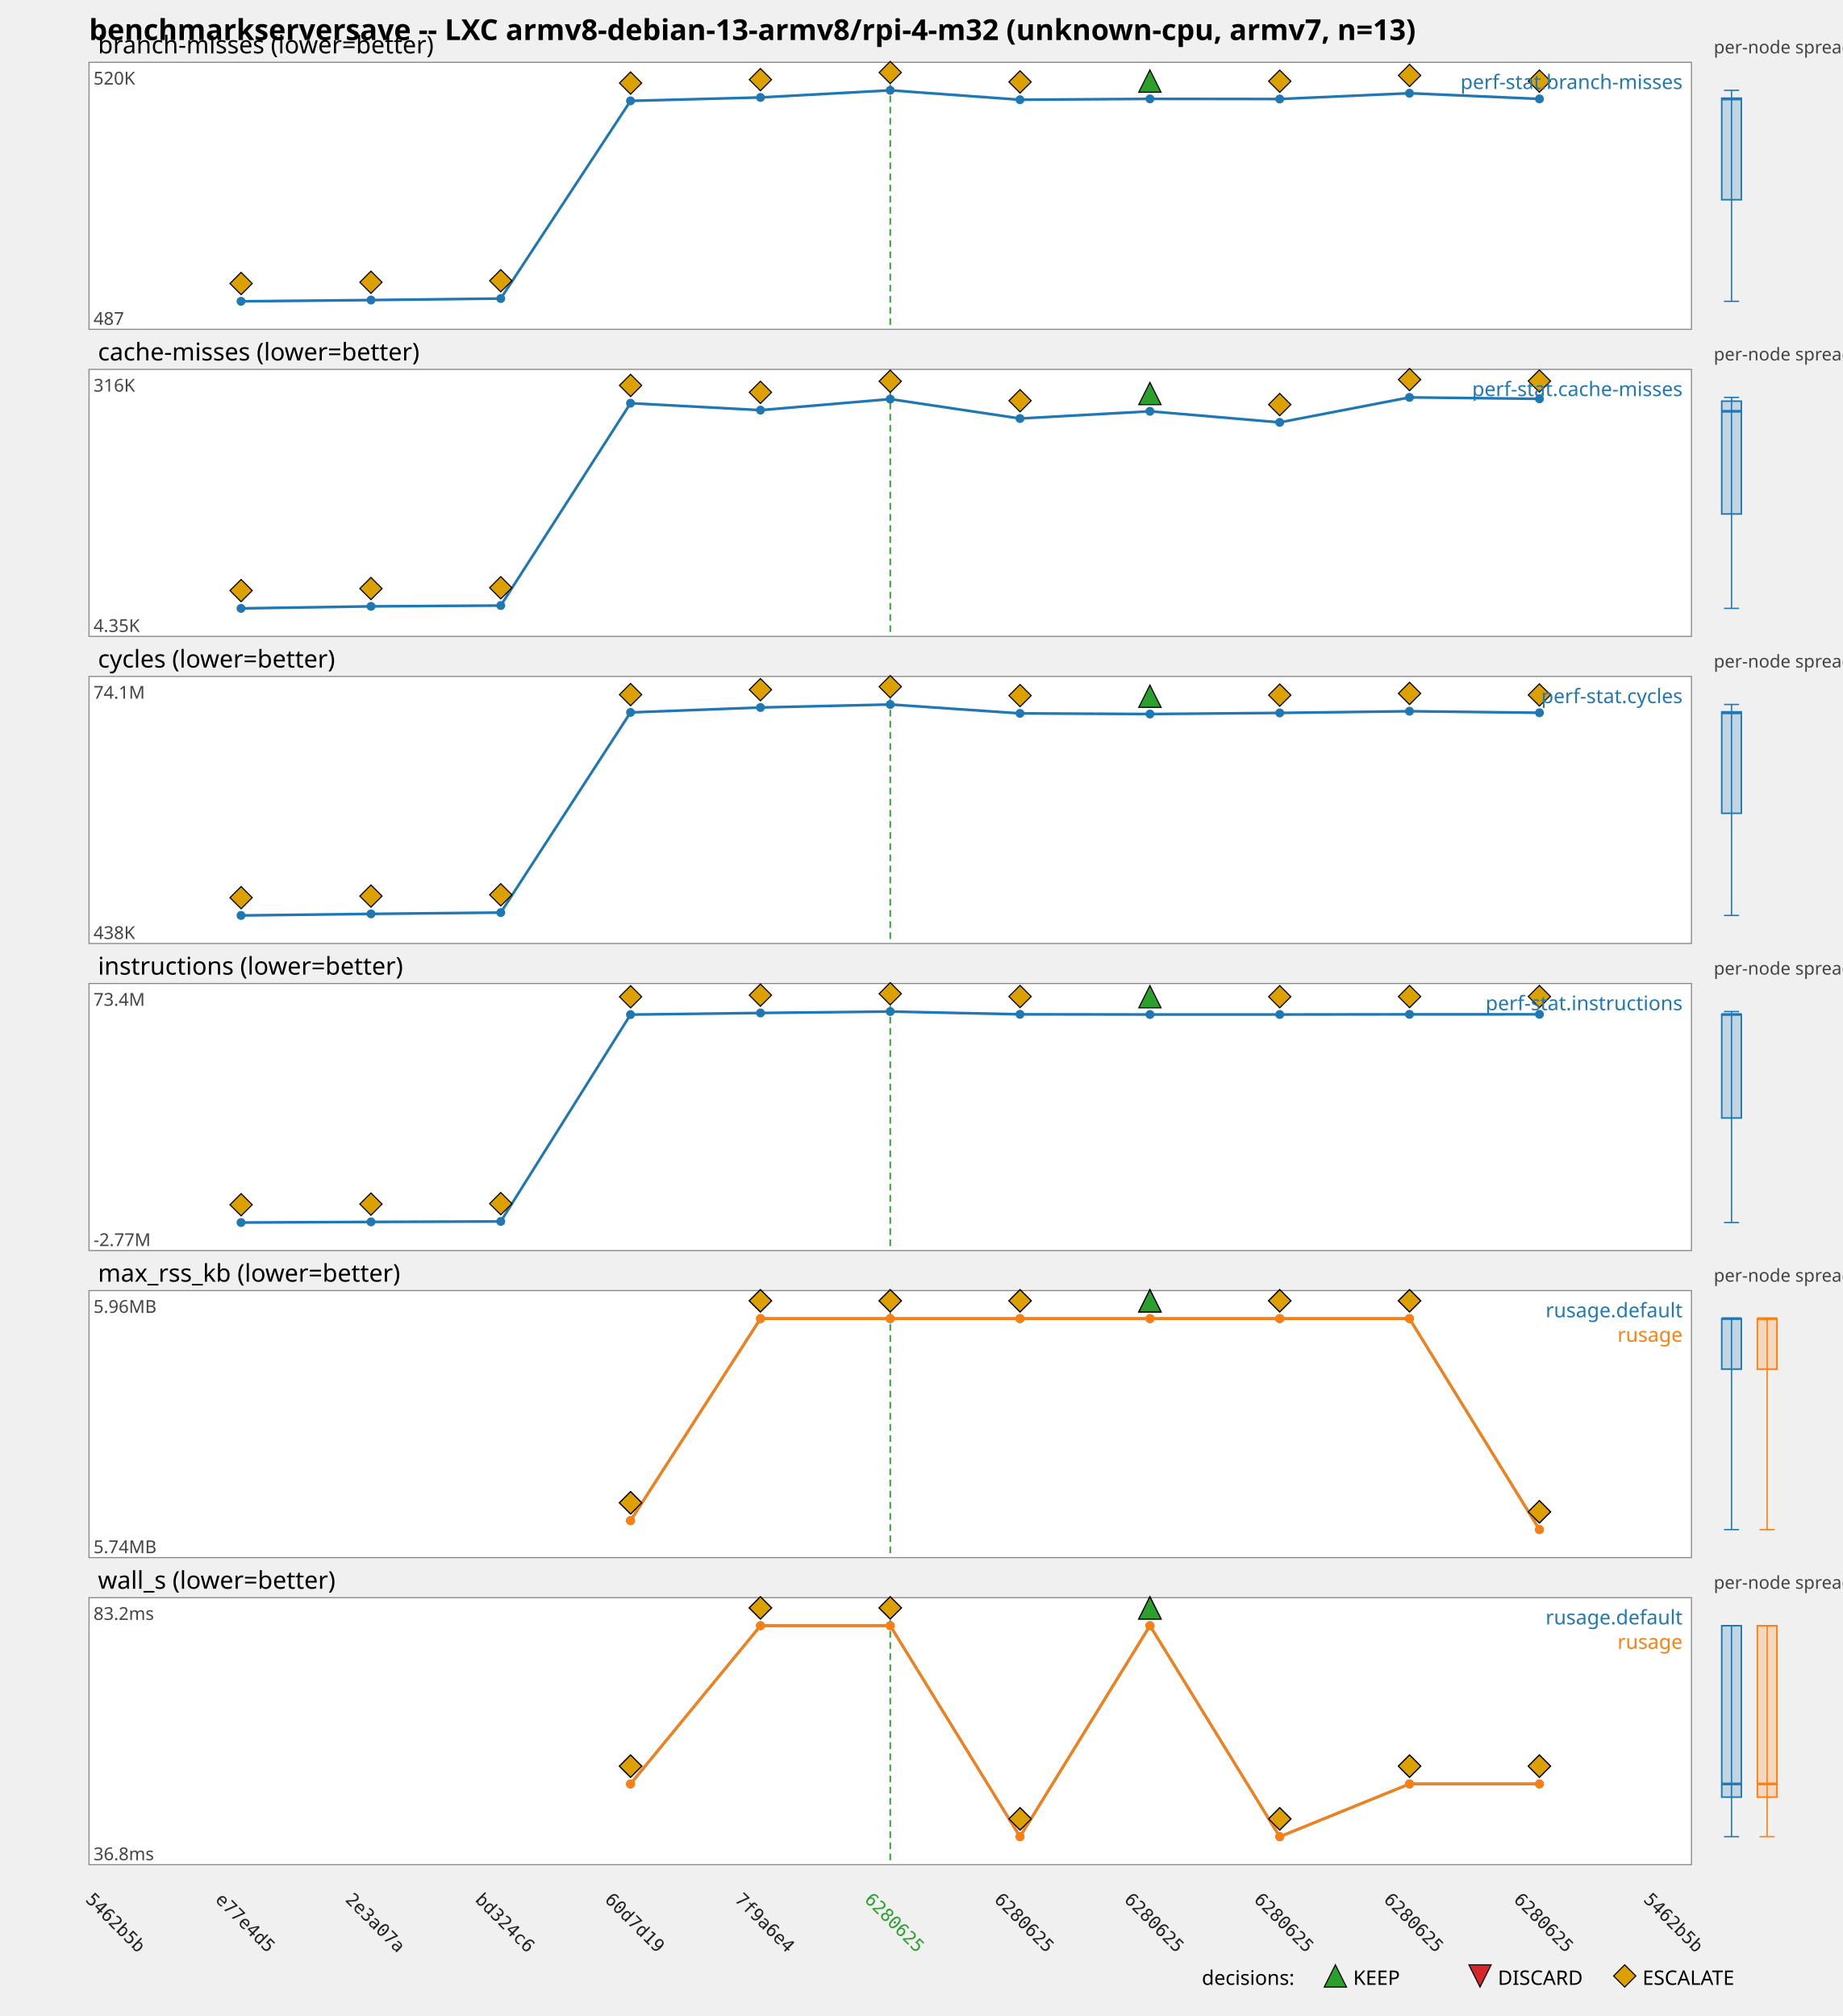
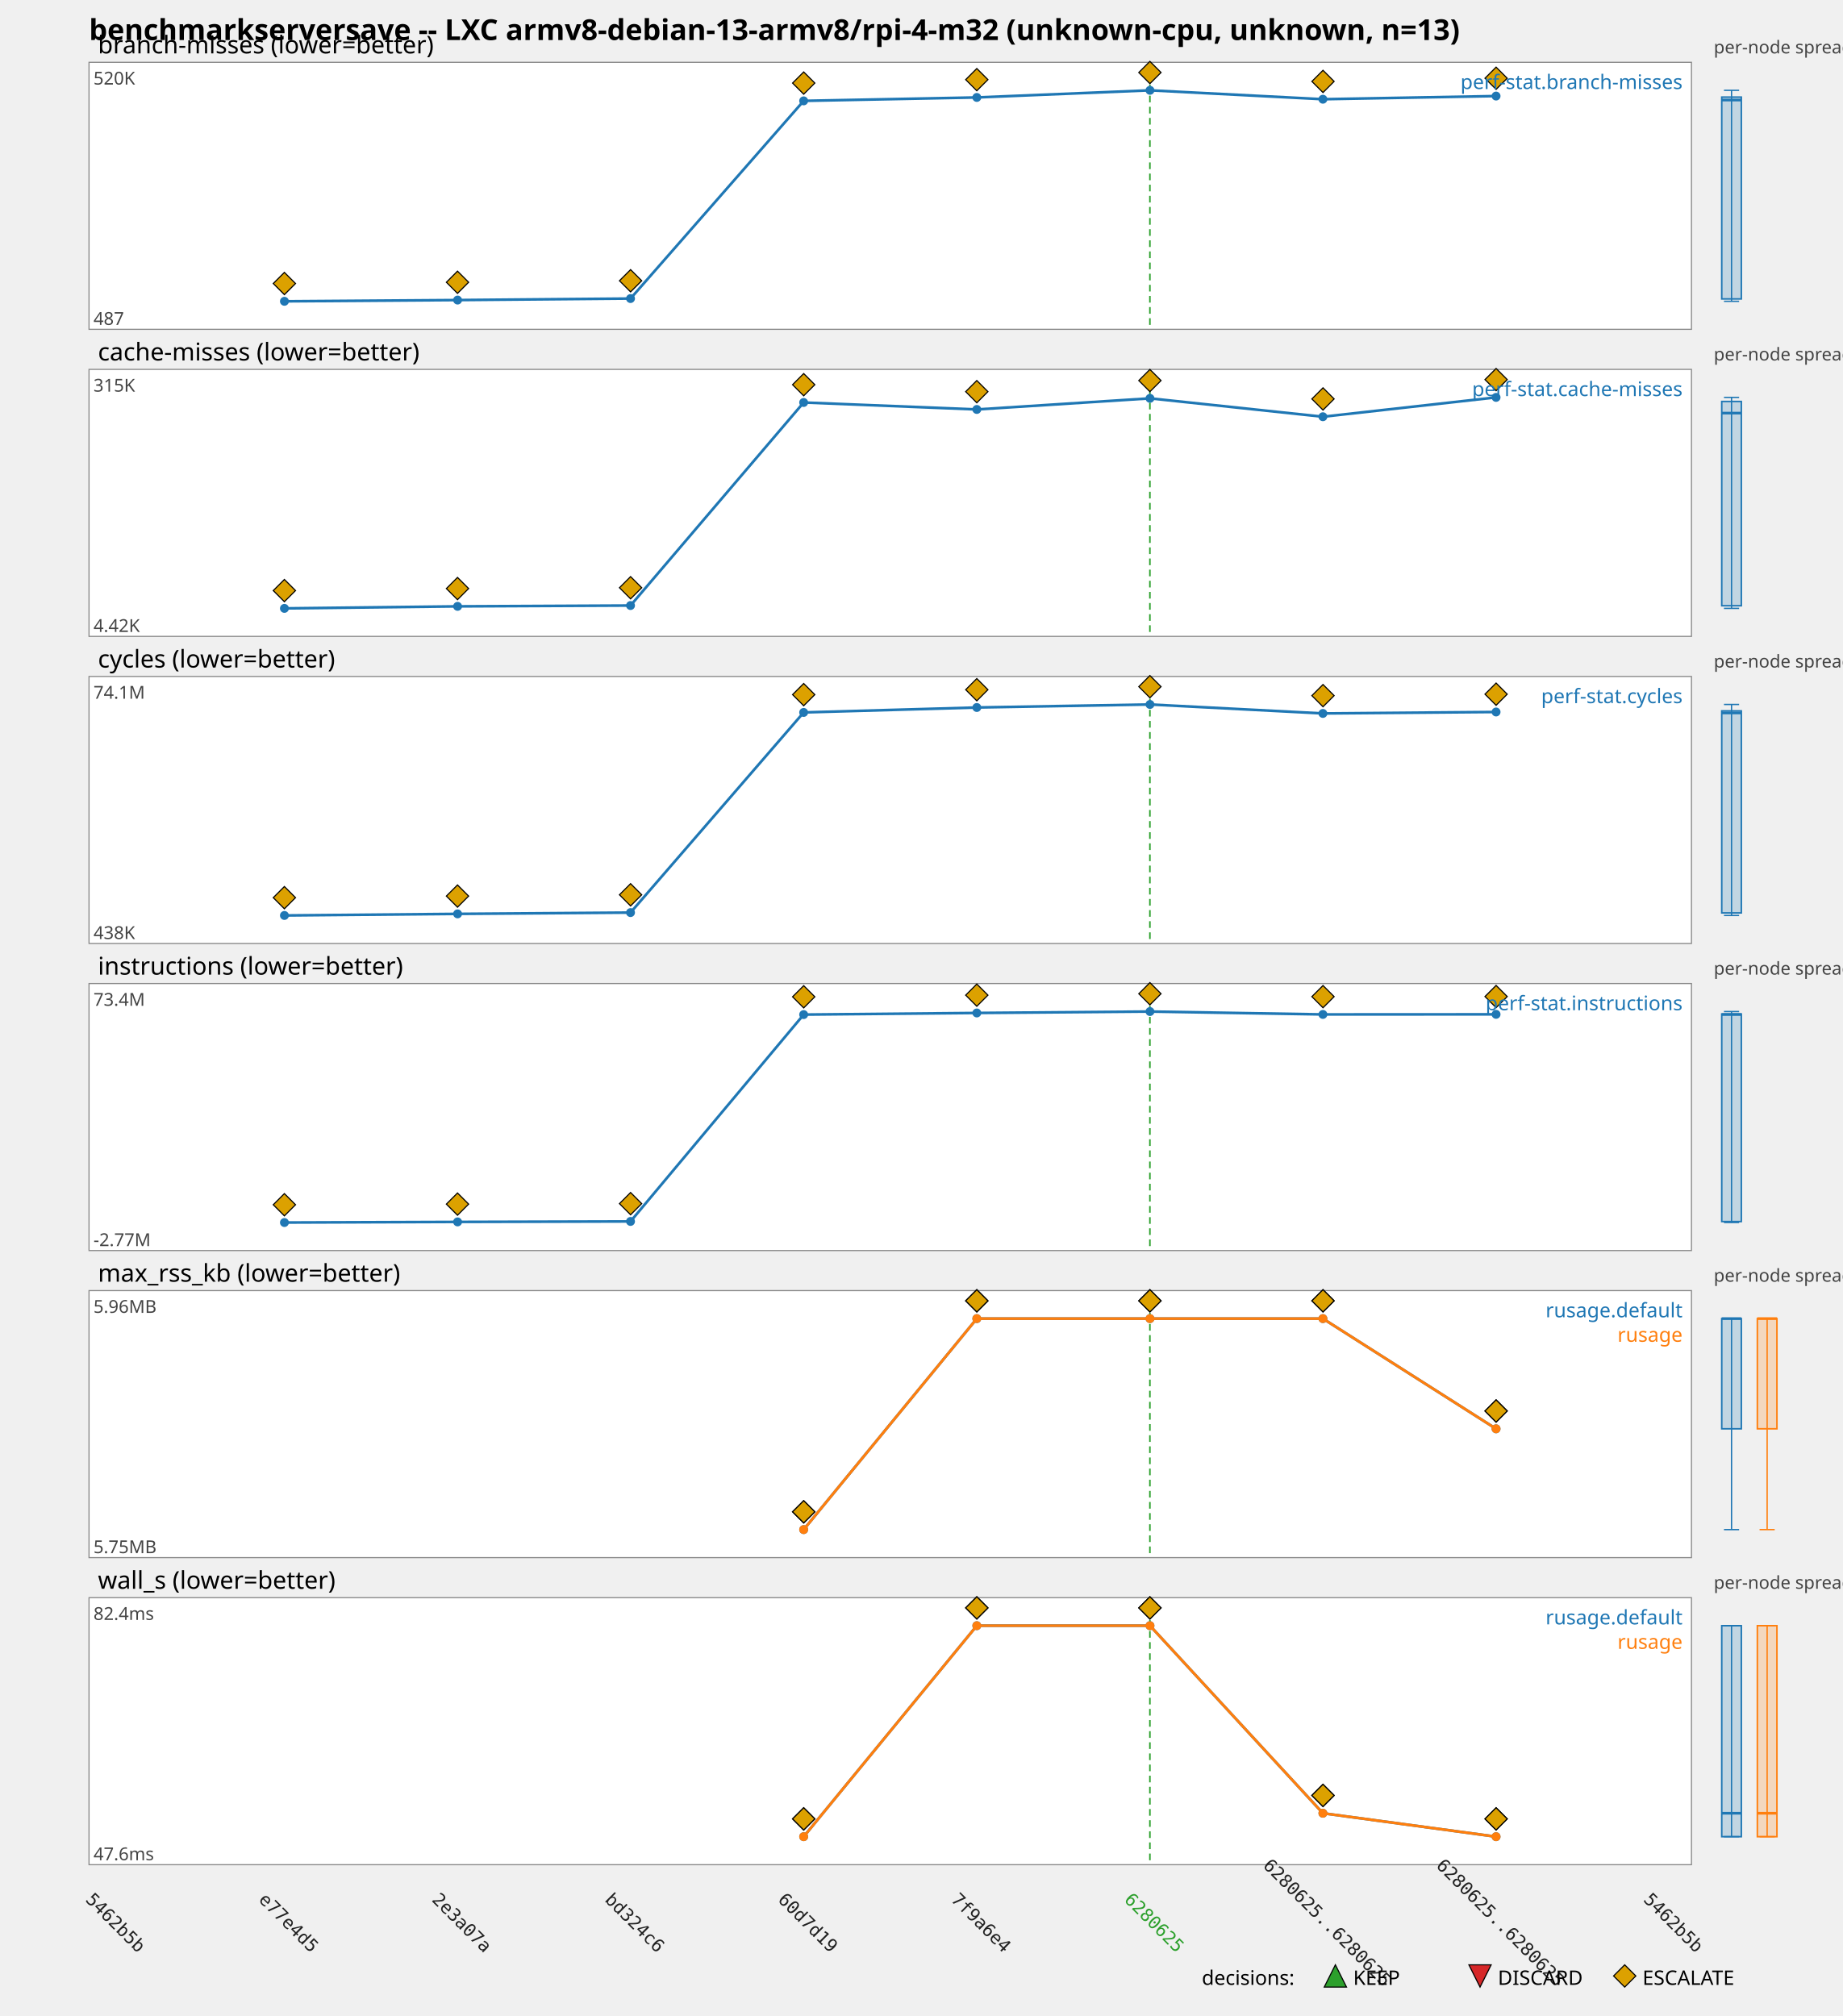
<svg xmlns="http://www.w3.org/2000/svg" version="1.1" width="828" height="906" viewBox="0 0 828 906">
-   <text x="40" y="18" font-size="13" font-family="sans-serif" font-weight="bold">benchmarkserversave -- LXC armv8-debian-13-armv8/rpi-4-m32 (unknown-cpu, armv7, n=13)</text>
+   <text x="40" y="18" font-size="13" font-family="sans-serif" font-weight="bold">benchmarkserversave -- LXC armv8-debian-13-armv8/rpi-4-m32 (unknown-cpu, unknown, n=13)</text>
  <g transform="translate(40,28)">
    <rect x="0" y="0" width="720" height="120" fill="white" stroke="#888" stroke-width="0.5" />
    <text x="4" y="-4" font-size="11" font-family="sans-serif">branch-misses (lower=better)</text>
    <text x="2" y="10" font-size="8" fill="#444" font-family="sans-serif">520K</text>
    <text x="2" y="118" font-size="8" fill="#444" font-family="sans-serif">487</text>
-     <line x1="360.0" y1="0" x2="360.0" y2="120" stroke="#2ca02c" stroke-width="0.7" stroke-dasharray="3,2" />
-     <polyline points="68.3,107.41 126.7,106.85 185.0,106.17 243.3,17.33 301.7,15.79 360.0,12.59 418.3,16.82 476.7,16.44 535.0,16.50 593.3,13.90 651.7,16.45" fill="none" stroke="#1f77b4" stroke-width="1.2" />
-     <circle cx="68.3" cy="107.41" r="2" fill="#1f77b4" />
-     <polygon points="68.33,94.41 73.33,99.41 68.33,104.41 63.33,99.41" fill="#dca100" stroke="black" stroke-width="0.5" />
-     <circle cx="126.7" cy="106.85" r="2" fill="#1f77b4" />
-     <polygon points="126.67,93.85 131.67,98.85 126.67,103.85 121.67,98.85" fill="#dca100" stroke="black" stroke-width="0.5" />
-     <circle cx="185.0" cy="106.17" r="2" fill="#1f77b4" />
-     <polygon points="185,93.17 190,98.17 185,103.17 180,98.17" fill="#dca100" stroke="black" stroke-width="0.5" />
-     <circle cx="243.3" cy="17.33" r="2" fill="#1f77b4" />
-     <polygon points="243.33,4.33 248.33,9.33 243.33,14.33 238.33,9.33" fill="#dca100" stroke="black" stroke-width="0.5" />
-     <circle cx="301.7" cy="15.79" r="2" fill="#1f77b4" />
-     <polygon points="301.67,2.79 306.67,7.79 301.67,12.79 296.67,7.79" fill="#dca100" stroke="black" stroke-width="0.5" />
-     <circle cx="360.0" cy="12.59" r="2" fill="#1f77b4" />
-     <polygon points="360,-0.41 365,4.59 360,9.59 355,4.59" fill="#dca100" stroke="black" stroke-width="0.5" />
-     <circle cx="418.3" cy="16.82" r="2" fill="#1f77b4" />
-     <polygon points="418.33,3.82 423.33,8.82 418.33,13.82 413.33,8.82" fill="#dca100" stroke="black" stroke-width="0.5" />
-     <circle cx="476.7" cy="16.44" r="2" fill="#1f77b4" />
-     <polygon points="476.67,3.44 471.67,13.44 481.67,13.44" fill="#2ca02c" stroke="black" stroke-width="0.5" />
-     <circle cx="535.0" cy="16.50" r="2" fill="#1f77b4" />
-     <polygon points="535,3.5 540,8.5 535,13.5 530,8.5" fill="#dca100" stroke="black" stroke-width="0.5" />
-     <circle cx="593.3" cy="13.90" r="2" fill="#1f77b4" />
-     <polygon points="593.33,0.9 598.33,5.9 593.33,10.9 588.33,5.9" fill="#dca100" stroke="black" stroke-width="0.5" />
-     <circle cx="651.7" cy="16.45" r="2" fill="#1f77b4" />
-     <polygon points="651.67,3.45 656.67,8.45 651.67,13.45 646.67,8.45" fill="#dca100" stroke="black" stroke-width="0.5" />
+     <line x1="476.667" y1="0" x2="476.667" y2="120" stroke="#2ca02c" stroke-width="0.7" stroke-dasharray="3,2" />
+     <polyline points="87.8,107.41 165.6,106.85 243.3,106.17 321.1,17.33 398.9,15.79 476.7,12.59 554.4,16.59 632.2,15.17" fill="none" stroke="#1f77b4" stroke-width="1.2" />
+     <circle cx="87.8" cy="107.41" r="2" fill="#1f77b4" />
+     <polygon points="87.78,94.41 92.78,99.41 87.78,104.41 82.78,99.41" fill="#dca100" stroke="black" stroke-width="0.5" />
+     <circle cx="165.6" cy="106.85" r="2" fill="#1f77b4" />
+     <polygon points="165.56,93.85 170.56,98.85 165.56,103.85 160.56,98.85" fill="#dca100" stroke="black" stroke-width="0.5" />
+     <circle cx="243.3" cy="106.17" r="2" fill="#1f77b4" />
+     <polygon points="243.33,93.17 248.33,98.17 243.33,103.17 238.33,98.17" fill="#dca100" stroke="black" stroke-width="0.5" />
+     <circle cx="321.1" cy="17.33" r="2" fill="#1f77b4" />
+     <polygon points="321.11,4.33 326.11,9.33 321.11,14.33 316.11,9.33" fill="#dca100" stroke="black" stroke-width="0.5" />
+     <circle cx="398.9" cy="15.79" r="2" fill="#1f77b4" />
+     <polygon points="398.89,2.79 403.89,7.79 398.89,12.79 393.89,7.79" fill="#dca100" stroke="black" stroke-width="0.5" />
+     <circle cx="476.7" cy="12.59" r="2" fill="#1f77b4" />
+     <polygon points="476.67,-0.41 481.67,4.59 476.67,9.59 471.67,4.59" fill="#dca100" stroke="black" stroke-width="0.5" />
+     <circle cx="554.4" cy="16.59" r="2" fill="#1f77b4" />
+     <polygon points="554.44,3.59 559.44,8.59 554.44,13.59 549.44,8.59" fill="#dca100" stroke="black" stroke-width="0.5" />
+     <circle cx="632.2" cy="15.17" r="2" fill="#1f77b4" />
+     <polygon points="632.22,2.17 637.22,7.17 632.22,12.17 627.22,7.17" fill="#dca100" stroke="black" stroke-width="0.5" />
    <text x="716" y="12" font-size="9" text-anchor="end" fill="#1f77b4" font-family="sans-serif">perf-stat.branch-misses</text>
    <text x="730" y="-4" font-size="8" fill="#444" font-family="sans-serif">per-node spread</text>
    <line x1="738.0" y1="12.59" x2="738.0" y2="107.41" stroke="#1f77b4" stroke-width="0.6" />
    <line x1="734.6" y1="107.41" x2="741.4" y2="107.41" stroke="#1f77b4" stroke-width="0.6" />
    <line x1="734.6" y1="12.59" x2="741.4" y2="12.59" stroke="#1f77b4" stroke-width="0.6" />
-     <rect x="733.6" y="16.11" width="8.8" height="45.64" fill="#1f77b4" fill-opacity="0.22" stroke="#1f77b4" stroke-width="0.7" />
-     <line x1="733.6" y1="16.50" x2="742.4" y2="16.50" stroke="#1f77b4" stroke-width="1.2" />
+     <rect x="733.6" y="15.63" width="8.8" height="90.71" fill="#1f77b4" fill-opacity="0.22" stroke="#1f77b4" stroke-width="0.7" />
+     <line x1="733.6" y1="16.96" x2="742.4" y2="16.96" stroke="#1f77b4" stroke-width="1.2" />
  </g>
  <g transform="translate(40,166)">
    <rect x="0" y="0" width="720" height="120" fill="white" stroke="#888" stroke-width="0.5" />
    <text x="4" y="-4" font-size="11" font-family="sans-serif">cache-misses (lower=better)</text>
-     <text x="2" y="10" font-size="8" fill="#444" font-family="sans-serif">316K</text>
-     <text x="2" y="118" font-size="8" fill="#444" font-family="sans-serif">4.35K</text>
-     <line x1="360.0" y1="0" x2="360.0" y2="120" stroke="#2ca02c" stroke-width="0.7" stroke-dasharray="3,2" />
-     <polyline points="68.3,107.41 126.7,106.50 185.0,106.13 243.3,15.21 301.7,18.32 360.0,13.35 418.3,22.08 476.7,18.84 535.0,23.82 593.3,12.59 651.7,13.24" fill="none" stroke="#1f77b4" stroke-width="1.2" />
-     <circle cx="68.3" cy="107.41" r="2" fill="#1f77b4" />
-     <polygon points="68.33,94.41 73.33,99.41 68.33,104.41 63.33,99.41" fill="#dca100" stroke="black" stroke-width="0.5" />
-     <circle cx="126.7" cy="106.50" r="2" fill="#1f77b4" />
-     <polygon points="126.67,93.5 131.67,98.5 126.67,103.5 121.67,98.5" fill="#dca100" stroke="black" stroke-width="0.5" />
-     <circle cx="185.0" cy="106.13" r="2" fill="#1f77b4" />
-     <polygon points="185,93.13 190,98.13 185,103.13 180,98.13" fill="#dca100" stroke="black" stroke-width="0.5" />
-     <circle cx="243.3" cy="15.21" r="2" fill="#1f77b4" />
-     <polygon points="243.33,2.21 248.33,7.21 243.33,12.21 238.33,7.21" fill="#dca100" stroke="black" stroke-width="0.5" />
-     <circle cx="301.7" cy="18.32" r="2" fill="#1f77b4" />
-     <polygon points="301.67,5.32 306.67,10.32 301.67,15.32 296.67,10.32" fill="#dca100" stroke="black" stroke-width="0.5" />
-     <circle cx="360.0" cy="13.35" r="2" fill="#1f77b4" />
-     <polygon points="360,0.35 365,5.35 360,10.35 355,5.35" fill="#dca100" stroke="black" stroke-width="0.5" />
-     <circle cx="418.3" cy="22.08" r="2" fill="#1f77b4" />
-     <polygon points="418.33,9.08 423.33,14.08 418.33,19.08 413.33,14.08" fill="#dca100" stroke="black" stroke-width="0.5" />
-     <circle cx="476.7" cy="18.84" r="2" fill="#1f77b4" />
-     <polygon points="476.67,5.84 471.67,15.84 481.67,15.84" fill="#2ca02c" stroke="black" stroke-width="0.5" />
-     <circle cx="535.0" cy="23.82" r="2" fill="#1f77b4" />
-     <polygon points="535,10.82 540,15.82 535,20.82 530,15.82" fill="#dca100" stroke="black" stroke-width="0.5" />
-     <circle cx="593.3" cy="12.59" r="2" fill="#1f77b4" />
-     <polygon points="593.33,-0.41 598.33,4.59 593.33,9.59 588.33,4.59" fill="#dca100" stroke="black" stroke-width="0.5" />
-     <circle cx="651.7" cy="13.24" r="2" fill="#1f77b4" />
-     <polygon points="651.67,0.24 656.67,5.24 651.67,10.24 646.67,5.24" fill="#dca100" stroke="black" stroke-width="0.5" />
+     <text x="2" y="10" font-size="8" fill="#444" font-family="sans-serif">315K</text>
+     <text x="2" y="118" font-size="8" fill="#444" font-family="sans-serif">4.42K</text>
+     <line x1="476.667" y1="0" x2="476.667" y2="120" stroke="#2ca02c" stroke-width="0.7" stroke-dasharray="3,2" />
+     <polyline points="87.8,107.41 165.6,106.50 243.3,106.13 321.1,14.88 398.9,18.01 476.7,13.02 554.4,21.28 632.2,12.59" fill="none" stroke="#1f77b4" stroke-width="1.2" />
+     <circle cx="87.8" cy="107.41" r="2" fill="#1f77b4" />
+     <polygon points="87.78,94.41 92.78,99.41 87.78,104.41 82.78,99.41" fill="#dca100" stroke="black" stroke-width="0.5" />
+     <circle cx="165.6" cy="106.50" r="2" fill="#1f77b4" />
+     <polygon points="165.56,93.5 170.56,98.5 165.56,103.5 160.56,98.5" fill="#dca100" stroke="black" stroke-width="0.5" />
+     <circle cx="243.3" cy="106.13" r="2" fill="#1f77b4" />
+     <polygon points="243.33,93.13 248.33,98.13 243.33,103.13 238.33,98.13" fill="#dca100" stroke="black" stroke-width="0.5" />
+     <circle cx="321.1" cy="14.88" r="2" fill="#1f77b4" />
+     <polygon points="321.11,1.88 326.11,6.88 321.11,11.88 316.11,6.88" fill="#dca100" stroke="black" stroke-width="0.5" />
+     <circle cx="398.9" cy="18.01" r="2" fill="#1f77b4" />
+     <polygon points="398.89,5.01 403.89,10.01 398.89,15.01 393.89,10.01" fill="#dca100" stroke="black" stroke-width="0.5" />
+     <circle cx="476.7" cy="13.02" r="2" fill="#1f77b4" />
+     <polygon points="476.67,0.02 481.67,5.02 476.67,10.02 471.67,5.02" fill="#dca100" stroke="black" stroke-width="0.5" />
+     <circle cx="554.4" cy="21.28" r="2" fill="#1f77b4" />
+     <polygon points="554.44,8.28 559.44,13.28 554.44,18.28 549.44,13.28" fill="#dca100" stroke="black" stroke-width="0.5" />
+     <circle cx="632.2" cy="12.59" r="2" fill="#1f77b4" />
+     <polygon points="632.22,-0.41 637.22,4.59 632.22,9.59 627.22,4.59" fill="#dca100" stroke="black" stroke-width="0.5" />
    <text x="716" y="12" font-size="9" text-anchor="end" fill="#1f77b4" font-family="sans-serif">perf-stat.cache-misses</text>
    <text x="730" y="-4" font-size="8" fill="#444" font-family="sans-serif">per-node spread</text>
    <line x1="738.0" y1="12.59" x2="738.0" y2="107.41" stroke="#1f77b4" stroke-width="0.6" />
    <line x1="734.6" y1="107.41" x2="741.4" y2="107.41" stroke="#1f77b4" stroke-width="0.6" />
    <line x1="734.6" y1="12.59" x2="741.4" y2="12.59" stroke="#1f77b4" stroke-width="0.6" />
-     <rect x="733.6" y="14.28" width="8.8" height="50.70" fill="#1f77b4" fill-opacity="0.22" stroke="#1f77b4" stroke-width="0.7" />
-     <line x1="733.6" y1="18.84" x2="742.4" y2="18.84" stroke="#1f77b4" stroke-width="1.2" />
+     <rect x="733.6" y="14.42" width="8.8" height="91.80" fill="#1f77b4" fill-opacity="0.22" stroke="#1f77b4" stroke-width="0.7" />
+     <line x1="733.6" y1="19.65" x2="742.4" y2="19.65" stroke="#1f77b4" stroke-width="1.2" />
  </g>
  <g transform="translate(40,304)">
    <rect x="0" y="0" width="720" height="120" fill="white" stroke="#888" stroke-width="0.5" />
    <text x="4" y="-4" font-size="11" font-family="sans-serif">cycles (lower=better)</text>
    <text x="2" y="10" font-size="8" fill="#444" font-family="sans-serif">74.1M</text>
    <text x="2" y="118" font-size="8" fill="#444" font-family="sans-serif">438K</text>
-     <line x1="360.0" y1="0" x2="360.0" y2="120" stroke="#2ca02c" stroke-width="0.7" stroke-dasharray="3,2" />
-     <polyline points="68.3,107.41 126.7,106.70 185.0,106.12 243.3,16.17 301.7,13.95 360.0,12.59 418.3,16.60 476.7,16.88 535.0,16.39 593.3,15.63 651.7,16.32" fill="none" stroke="#1f77b4" stroke-width="1.2" />
-     <circle cx="68.3" cy="107.41" r="2" fill="#1f77b4" />
-     <polygon points="68.33,94.41 73.33,99.41 68.33,104.41 63.33,99.41" fill="#dca100" stroke="black" stroke-width="0.5" />
-     <circle cx="126.7" cy="106.70" r="2" fill="#1f77b4" />
-     <polygon points="126.67,93.7 131.67,98.7 126.67,103.7 121.67,98.7" fill="#dca100" stroke="black" stroke-width="0.5" />
-     <circle cx="185.0" cy="106.12" r="2" fill="#1f77b4" />
-     <polygon points="185,93.12 190,98.12 185,103.12 180,98.12" fill="#dca100" stroke="black" stroke-width="0.5" />
-     <circle cx="243.3" cy="16.17" r="2" fill="#1f77b4" />
-     <polygon points="243.33,3.17 248.33,8.17 243.33,13.17 238.33,8.17" fill="#dca100" stroke="black" stroke-width="0.5" />
-     <circle cx="301.7" cy="13.95" r="2" fill="#1f77b4" />
-     <polygon points="301.67,0.95 306.67,5.95 301.67,10.95 296.67,5.95" fill="#dca100" stroke="black" stroke-width="0.5" />
-     <circle cx="360.0" cy="12.59" r="2" fill="#1f77b4" />
-     <polygon points="360,-0.41 365,4.59 360,9.59 355,4.59" fill="#dca100" stroke="black" stroke-width="0.5" />
-     <circle cx="418.3" cy="16.60" r="2" fill="#1f77b4" />
-     <polygon points="418.33,3.6 423.33,8.6 418.33,13.6 413.33,8.6" fill="#dca100" stroke="black" stroke-width="0.5" />
-     <circle cx="476.7" cy="16.88" r="2" fill="#1f77b4" />
-     <polygon points="476.67,3.88 471.67,13.88 481.67,13.88" fill="#2ca02c" stroke="black" stroke-width="0.5" />
-     <circle cx="535.0" cy="16.39" r="2" fill="#1f77b4" />
-     <polygon points="535,3.39 540,8.39 535,13.39 530,8.39" fill="#dca100" stroke="black" stroke-width="0.5" />
-     <circle cx="593.3" cy="15.63" r="2" fill="#1f77b4" />
-     <polygon points="593.33,2.63 598.33,7.63 593.33,12.63 588.33,7.63" fill="#dca100" stroke="black" stroke-width="0.5" />
-     <circle cx="651.7" cy="16.32" r="2" fill="#1f77b4" />
-     <polygon points="651.67,3.32 656.67,8.32 651.67,13.32 646.67,8.32" fill="#dca100" stroke="black" stroke-width="0.5" />
+     <line x1="476.667" y1="0" x2="476.667" y2="120" stroke="#2ca02c" stroke-width="0.7" stroke-dasharray="3,2" />
+     <polyline points="87.8,107.41 165.6,106.70 243.3,106.12 321.1,16.17 398.9,13.95 476.7,12.59 554.4,16.62 632.2,15.97" fill="none" stroke="#1f77b4" stroke-width="1.2" />
+     <circle cx="87.8" cy="107.41" r="2" fill="#1f77b4" />
+     <polygon points="87.78,94.41 92.78,99.41 87.78,104.41 82.78,99.41" fill="#dca100" stroke="black" stroke-width="0.5" />
+     <circle cx="165.6" cy="106.70" r="2" fill="#1f77b4" />
+     <polygon points="165.56,93.7 170.56,98.7 165.56,103.7 160.56,98.7" fill="#dca100" stroke="black" stroke-width="0.5" />
+     <circle cx="243.3" cy="106.12" r="2" fill="#1f77b4" />
+     <polygon points="243.33,93.12 248.33,98.12 243.33,103.12 238.33,98.12" fill="#dca100" stroke="black" stroke-width="0.5" />
+     <circle cx="321.1" cy="16.17" r="2" fill="#1f77b4" />
+     <polygon points="321.11,3.17 326.11,8.17 321.11,13.17 316.11,8.17" fill="#dca100" stroke="black" stroke-width="0.5" />
+     <circle cx="398.9" cy="13.95" r="2" fill="#1f77b4" />
+     <polygon points="398.89,0.95 403.89,5.95 398.89,10.95 393.89,5.95" fill="#dca100" stroke="black" stroke-width="0.5" />
+     <circle cx="476.7" cy="12.59" r="2" fill="#1f77b4" />
+     <polygon points="476.67,-0.41 481.67,4.59 476.67,9.59 471.67,4.59" fill="#dca100" stroke="black" stroke-width="0.5" />
+     <circle cx="554.4" cy="16.62" r="2" fill="#1f77b4" />
+     <polygon points="554.44,3.62 559.44,8.62 554.44,13.62 549.44,8.62" fill="#dca100" stroke="black" stroke-width="0.5" />
+     <circle cx="632.2" cy="15.97" r="2" fill="#1f77b4" />
+     <polygon points="632.22,2.97 637.22,7.97 632.22,12.97 627.22,7.97" fill="#dca100" stroke="black" stroke-width="0.5" />
    <text x="716" y="12" font-size="9" text-anchor="end" fill="#1f77b4" font-family="sans-serif">perf-stat.cycles</text>
    <text x="730" y="-4" font-size="8" fill="#444" font-family="sans-serif">per-node spread</text>
    <line x1="738.0" y1="12.59" x2="738.0" y2="107.41" stroke="#1f77b4" stroke-width="0.6" />
    <line x1="734.6" y1="107.41" x2="741.4" y2="107.41" stroke="#1f77b4" stroke-width="0.6" />
    <line x1="734.6" y1="12.59" x2="741.4" y2="12.59" stroke="#1f77b4" stroke-width="0.6" />
-     <rect x="733.6" y="15.90" width="8.8" height="45.60" fill="#1f77b4" fill-opacity="0.22" stroke="#1f77b4" stroke-width="0.7" />
-     <line x1="733.6" y1="16.39" x2="742.4" y2="16.39" stroke="#1f77b4" stroke-width="1.2" />
+     <rect x="733.6" y="15.47" width="8.8" height="90.80" fill="#1f77b4" fill-opacity="0.22" stroke="#1f77b4" stroke-width="0.7" />
+     <line x1="733.6" y1="16.40" x2="742.4" y2="16.40" stroke="#1f77b4" stroke-width="1.2" />
  </g>
  <g transform="translate(40,442)">
    <rect x="0" y="0" width="720" height="120" fill="white" stroke="#888" stroke-width="0.5" />
    <text x="4" y="-4" font-size="11" font-family="sans-serif">instructions (lower=better)</text>
    <text x="2" y="10" font-size="8" fill="#444" font-family="sans-serif">73.4M</text>
    <text x="2" y="118" font-size="8" fill="#444" font-family="sans-serif">-2.77M</text>
-     <line x1="360.0" y1="0" x2="360.0" y2="120" stroke="#2ca02c" stroke-width="0.7" stroke-dasharray="3,2" />
-     <polyline points="68.3,107.41 126.7,107.13 185.0,106.92 243.3,13.96 301.7,13.23 360.0,12.59 418.3,13.84 476.7,13.92 535.0,13.92 593.3,13.85 651.7,13.84" fill="none" stroke="#1f77b4" stroke-width="1.2" />
-     <circle cx="68.3" cy="107.41" r="2" fill="#1f77b4" />
-     <polygon points="68.33,94.41 73.33,99.41 68.33,104.41 63.33,99.41" fill="#dca100" stroke="black" stroke-width="0.5" />
-     <circle cx="126.7" cy="107.13" r="2" fill="#1f77b4" />
-     <polygon points="126.67,94.13 131.67,99.13 126.67,104.13 121.67,99.13" fill="#dca100" stroke="black" stroke-width="0.5" />
-     <circle cx="185.0" cy="106.92" r="2" fill="#1f77b4" />
-     <polygon points="185,93.92 190,98.92 185,103.92 180,98.92" fill="#dca100" stroke="black" stroke-width="0.5" />
-     <circle cx="243.3" cy="13.96" r="2" fill="#1f77b4" />
-     <polygon points="243.33,0.96 248.33,5.96 243.33,10.96 238.33,5.96" fill="#dca100" stroke="black" stroke-width="0.5" />
-     <circle cx="301.7" cy="13.23" r="2" fill="#1f77b4" />
-     <polygon points="301.67,0.23 306.67,5.23 301.67,10.23 296.67,5.23" fill="#dca100" stroke="black" stroke-width="0.5" />
-     <circle cx="360.0" cy="12.59" r="2" fill="#1f77b4" />
-     <polygon points="360,-0.41 365,4.59 360,9.59 355,4.59" fill="#dca100" stroke="black" stroke-width="0.5" />
-     <circle cx="418.3" cy="13.84" r="2" fill="#1f77b4" />
-     <polygon points="418.33,0.84 423.33,5.84 418.33,10.84 413.33,5.84" fill="#dca100" stroke="black" stroke-width="0.5" />
-     <circle cx="476.7" cy="13.92" r="2" fill="#1f77b4" />
-     <polygon points="476.67,0.92 471.67,10.92 481.67,10.92" fill="#2ca02c" stroke="black" stroke-width="0.5" />
-     <circle cx="535.0" cy="13.92" r="2" fill="#1f77b4" />
-     <polygon points="535,0.92 540,5.92 535,10.92 530,5.92" fill="#dca100" stroke="black" stroke-width="0.5" />
-     <circle cx="593.3" cy="13.85" r="2" fill="#1f77b4" />
-     <polygon points="593.33,0.85 598.33,5.85 593.33,10.85 588.33,5.85" fill="#dca100" stroke="black" stroke-width="0.5" />
-     <circle cx="651.7" cy="13.84" r="2" fill="#1f77b4" />
-     <polygon points="651.67,0.84 656.67,5.84 651.67,10.84 646.67,5.84" fill="#dca100" stroke="black" stroke-width="0.5" />
+     <line x1="476.667" y1="0" x2="476.667" y2="120" stroke="#2ca02c" stroke-width="0.7" stroke-dasharray="3,2" />
+     <polyline points="87.8,107.41 165.6,107.13 243.3,106.92 321.1,13.96 398.9,13.23 476.7,12.59 554.4,13.89 632.2,13.85" fill="none" stroke="#1f77b4" stroke-width="1.2" />
+     <circle cx="87.8" cy="107.41" r="2" fill="#1f77b4" />
+     <polygon points="87.78,94.41 92.78,99.41 87.78,104.41 82.78,99.41" fill="#dca100" stroke="black" stroke-width="0.5" />
+     <circle cx="165.6" cy="107.13" r="2" fill="#1f77b4" />
+     <polygon points="165.56,94.13 170.56,99.13 165.56,104.13 160.56,99.13" fill="#dca100" stroke="black" stroke-width="0.5" />
+     <circle cx="243.3" cy="106.92" r="2" fill="#1f77b4" />
+     <polygon points="243.33,93.92 248.33,98.92 243.33,103.92 238.33,98.92" fill="#dca100" stroke="black" stroke-width="0.5" />
+     <circle cx="321.1" cy="13.96" r="2" fill="#1f77b4" />
+     <polygon points="321.11,0.96 326.11,5.96 321.11,10.96 316.11,5.96" fill="#dca100" stroke="black" stroke-width="0.5" />
+     <circle cx="398.9" cy="13.23" r="2" fill="#1f77b4" />
+     <polygon points="398.89,0.23 403.89,5.23 398.89,10.23 393.89,5.23" fill="#dca100" stroke="black" stroke-width="0.5" />
+     <circle cx="476.7" cy="12.59" r="2" fill="#1f77b4" />
+     <polygon points="476.67,-0.41 481.67,4.59 476.67,9.59 471.67,4.59" fill="#dca100" stroke="black" stroke-width="0.5" />
+     <circle cx="554.4" cy="13.89" r="2" fill="#1f77b4" />
+     <polygon points="554.44,0.89 559.44,5.89 554.44,10.89 549.44,5.89" fill="#dca100" stroke="black" stroke-width="0.5" />
+     <circle cx="632.2" cy="13.85" r="2" fill="#1f77b4" />
+     <polygon points="632.22,0.85 637.22,5.85 632.22,10.85 627.22,5.85" fill="#dca100" stroke="black" stroke-width="0.5" />
    <text x="716" y="12" font-size="9" text-anchor="end" fill="#1f77b4" font-family="sans-serif">perf-stat.instructions</text>
    <text x="730" y="-4" font-size="8" fill="#444" font-family="sans-serif">per-node spread</text>
    <line x1="738.0" y1="12.59" x2="738.0" y2="107.41" stroke="#1f77b4" stroke-width="0.6" />
    <line x1="734.6" y1="107.41" x2="741.4" y2="107.41" stroke="#1f77b4" stroke-width="0.6" />
    <line x1="734.6" y1="12.59" x2="741.4" y2="12.59" stroke="#1f77b4" stroke-width="0.6" />
-     <rect x="733.6" y="13.84" width="8.8" height="46.60" fill="#1f77b4" fill-opacity="0.22" stroke="#1f77b4" stroke-width="0.7" />
-     <line x1="733.6" y1="13.92" x2="742.4" y2="13.92" stroke="#1f77b4" stroke-width="1.2" />
+     <rect x="733.6" y="13.69" width="8.8" height="93.28" fill="#1f77b4" fill-opacity="0.22" stroke="#1f77b4" stroke-width="0.7" />
+     <line x1="733.6" y1="13.93" x2="742.4" y2="13.93" stroke="#1f77b4" stroke-width="1.2" />
  </g>
  <g transform="translate(40,580)">
    <rect x="0" y="0" width="720" height="120" fill="white" stroke="#888" stroke-width="0.5" />
    <text x="4" y="-4" font-size="11" font-family="sans-serif">max_rss_kb (lower=better)</text>
    <text x="2" y="10" font-size="8" fill="#444" font-family="sans-serif">5.96MB</text>
-     <text x="2" y="118" font-size="8" fill="#444" font-family="sans-serif">5.74MB</text>
-     <line x1="360.0" y1="0" x2="360.0" y2="120" stroke="#2ca02c" stroke-width="0.7" stroke-dasharray="3,2" />
-     <polyline points="243.3,103.38 301.7,12.59 360.0,12.59 418.3,12.59 476.7,12.59 535.0,12.59 593.3,12.59 651.7,107.41" fill="none" stroke="#1f77b4" stroke-width="1.2" />
-     <circle cx="243.3" cy="103.38" r="2" fill="#1f77b4" />
-     <polygon points="243.33,90.38 248.33,95.38 243.33,100.38 238.33,95.38" fill="#dca100" stroke="black" stroke-width="0.5" />
-     <circle cx="301.7" cy="12.59" r="2" fill="#1f77b4" />
-     <polygon points="301.67,-0.41 306.67,4.59 301.67,9.59 296.67,4.59" fill="#dca100" stroke="black" stroke-width="0.5" />
-     <circle cx="360.0" cy="12.59" r="2" fill="#1f77b4" />
-     <polygon points="360,-0.41 365,4.59 360,9.59 355,4.59" fill="#dca100" stroke="black" stroke-width="0.5" />
-     <circle cx="418.3" cy="12.59" r="2" fill="#1f77b4" />
-     <polygon points="418.33,-0.41 423.33,4.59 418.33,9.59 413.33,4.59" fill="#dca100" stroke="black" stroke-width="0.5" />
-     <circle cx="476.7" cy="12.59" r="2" fill="#1f77b4" />
-     <polygon points="476.67,-0.41 471.67,9.59 481.67,9.59" fill="#2ca02c" stroke="black" stroke-width="0.5" />
-     <circle cx="535.0" cy="12.59" r="2" fill="#1f77b4" />
-     <polygon points="535,-0.41 540,4.59 535,9.59 530,4.59" fill="#dca100" stroke="black" stroke-width="0.5" />
-     <circle cx="593.3" cy="12.59" r="2" fill="#1f77b4" />
-     <polygon points="593.33,-0.41 598.33,4.59 593.33,9.59 588.33,4.59" fill="#dca100" stroke="black" stroke-width="0.5" />
-     <circle cx="651.7" cy="107.41" r="2" fill="#1f77b4" />
-     <polygon points="651.67,94.41 656.67,99.41 651.67,104.41 646.67,99.41" fill="#dca100" stroke="black" stroke-width="0.5" />
+     <text x="2" y="118" font-size="8" fill="#444" font-family="sans-serif">5.75MB</text>
+     <line x1="476.667" y1="0" x2="476.667" y2="120" stroke="#2ca02c" stroke-width="0.7" stroke-dasharray="3,2" />
+     <polyline points="321.1,107.41 398.9,12.59 476.7,12.59 554.4,12.59 632.2,62.11" fill="none" stroke="#1f77b4" stroke-width="1.2" />
+     <circle cx="321.1" cy="107.41" r="2" fill="#1f77b4" />
+     <polygon points="321.11,94.41 326.11,99.41 321.11,104.41 316.11,99.41" fill="#dca100" stroke="black" stroke-width="0.5" />
+     <circle cx="398.9" cy="12.59" r="2" fill="#1f77b4" />
+     <polygon points="398.89,-0.41 403.89,4.59 398.89,9.59 393.89,4.59" fill="#dca100" stroke="black" stroke-width="0.5" />
+     <circle cx="476.7" cy="12.59" r="2" fill="#1f77b4" />
+     <polygon points="476.67,-0.41 481.67,4.59 476.67,9.59 471.67,4.59" fill="#dca100" stroke="black" stroke-width="0.5" />
+     <circle cx="554.4" cy="12.59" r="2" fill="#1f77b4" />
+     <polygon points="554.44,-0.41 559.44,4.59 554.44,9.59 549.44,4.59" fill="#dca100" stroke="black" stroke-width="0.5" />
+     <circle cx="632.2" cy="62.11" r="2" fill="#1f77b4" />
+     <polygon points="632.22,49.11 637.22,54.11 632.22,59.11 627.22,54.11" fill="#dca100" stroke="black" stroke-width="0.5" />
    <text x="716" y="12" font-size="9" text-anchor="end" fill="#1f77b4" font-family="sans-serif">rusage.default</text>
-     <polyline points="243.3,103.38 301.7,12.59 360.0,12.59 418.3,12.59 476.7,12.59 535.0,12.59 593.3,12.59 651.7,107.41" fill="none" stroke="#ff7f0e" stroke-width="1.2" />
-     <circle cx="243.3" cy="103.38" r="2" fill="#ff7f0e" />
-     <polygon points="243.33,90.38 248.33,95.38 243.33,100.38 238.33,95.38" fill="#dca100" stroke="black" stroke-width="0.5" />
-     <circle cx="301.7" cy="12.59" r="2" fill="#ff7f0e" />
-     <polygon points="301.67,-0.41 306.67,4.59 301.67,9.59 296.67,4.59" fill="#dca100" stroke="black" stroke-width="0.5" />
-     <circle cx="360.0" cy="12.59" r="2" fill="#ff7f0e" />
-     <polygon points="360,-0.41 365,4.59 360,9.59 355,4.59" fill="#dca100" stroke="black" stroke-width="0.5" />
-     <circle cx="418.3" cy="12.59" r="2" fill="#ff7f0e" />
-     <polygon points="418.33,-0.41 423.33,4.59 418.33,9.59 413.33,4.59" fill="#dca100" stroke="black" stroke-width="0.5" />
+     <polyline points="321.1,107.41 398.9,12.59 476.7,12.59 554.4,12.59 632.2,62.11" fill="none" stroke="#ff7f0e" stroke-width="1.2" />
+     <circle cx="321.1" cy="107.41" r="2" fill="#ff7f0e" />
+     <polygon points="321.11,94.41 326.11,99.41 321.11,104.41 316.11,99.41" fill="#dca100" stroke="black" stroke-width="0.5" />
+     <circle cx="398.9" cy="12.59" r="2" fill="#ff7f0e" />
+     <polygon points="398.89,-0.41 403.89,4.59 398.89,9.59 393.89,4.59" fill="#dca100" stroke="black" stroke-width="0.5" />
    <circle cx="476.7" cy="12.59" r="2" fill="#ff7f0e" />
-     <polygon points="476.67,-0.41 471.67,9.59 481.67,9.59" fill="#2ca02c" stroke="black" stroke-width="0.5" />
-     <circle cx="535.0" cy="12.59" r="2" fill="#ff7f0e" />
-     <polygon points="535,-0.41 540,4.59 535,9.59 530,4.59" fill="#dca100" stroke="black" stroke-width="0.5" />
-     <circle cx="593.3" cy="12.59" r="2" fill="#ff7f0e" />
-     <polygon points="593.33,-0.41 598.33,4.59 593.33,9.59 588.33,4.59" fill="#dca100" stroke="black" stroke-width="0.5" />
-     <circle cx="651.7" cy="107.41" r="2" fill="#ff7f0e" />
-     <polygon points="651.67,94.41 656.67,99.41 651.67,104.41 646.67,99.41" fill="#dca100" stroke="black" stroke-width="0.5" />
+     <polygon points="476.67,-0.41 481.67,4.59 476.67,9.59 471.67,4.59" fill="#dca100" stroke="black" stroke-width="0.5" />
+     <circle cx="554.4" cy="12.59" r="2" fill="#ff7f0e" />
+     <polygon points="554.44,-0.41 559.44,4.59 554.44,9.59 549.44,4.59" fill="#dca100" stroke="black" stroke-width="0.5" />
+     <circle cx="632.2" cy="62.11" r="2" fill="#ff7f0e" />
+     <polygon points="632.22,49.11 637.22,54.11 632.22,59.11 627.22,54.11" fill="#dca100" stroke="black" stroke-width="0.5" />
    <text x="716" y="23" font-size="9" text-anchor="end" fill="#ff7f0e" font-family="sans-serif">rusage</text>
    <text x="730" y="-4" font-size="8" fill="#444" font-family="sans-serif">per-node spread</text>
    <line x1="738.0" y1="12.59" x2="738.0" y2="107.41" stroke="#1f77b4" stroke-width="0.6" />
    <line x1="734.6" y1="107.41" x2="741.4" y2="107.41" stroke="#1f77b4" stroke-width="0.6" />
    <line x1="734.6" y1="12.59" x2="741.4" y2="12.59" stroke="#1f77b4" stroke-width="0.6" />
-     <rect x="733.6" y="12.59" width="8.8" height="22.70" fill="#1f77b4" fill-opacity="0.22" stroke="#1f77b4" stroke-width="0.7" />
+     <rect x="733.6" y="12.59" width="8.8" height="49.52" fill="#1f77b4" fill-opacity="0.22" stroke="#1f77b4" stroke-width="0.7" />
    <line x1="733.6" y1="12.59" x2="742.4" y2="12.59" stroke="#1f77b4" stroke-width="1.2" />
    <line x1="754.0" y1="12.59" x2="754.0" y2="107.41" stroke="#ff7f0e" stroke-width="0.6" />
    <line x1="750.6" y1="107.41" x2="757.4" y2="107.41" stroke="#ff7f0e" stroke-width="0.6" />
    <line x1="750.6" y1="12.59" x2="757.4" y2="12.59" stroke="#ff7f0e" stroke-width="0.6" />
-     <rect x="749.6" y="12.59" width="8.8" height="22.70" fill="#ff7f0e" fill-opacity="0.22" stroke="#ff7f0e" stroke-width="0.7" />
+     <rect x="749.6" y="12.59" width="8.8" height="49.52" fill="#ff7f0e" fill-opacity="0.22" stroke="#ff7f0e" stroke-width="0.7" />
    <line x1="749.6" y1="12.59" x2="758.4" y2="12.59" stroke="#ff7f0e" stroke-width="1.2" />
  </g>
  <g transform="translate(40,718)">
    <rect x="0" y="0" width="720" height="120" fill="white" stroke="#888" stroke-width="0.5" />
    <text x="4" y="-4" font-size="11" font-family="sans-serif">wall_s (lower=better)</text>
-     <text x="2" y="10" font-size="8" fill="#444" font-family="sans-serif">83.2ms</text>
-     <text x="2" y="118" font-size="8" fill="#444" font-family="sans-serif">36.8ms</text>
-     <line x1="360.0" y1="0" x2="360.0" y2="120" stroke="#2ca02c" stroke-width="0.7" stroke-dasharray="3,2" />
-     <polyline points="243.3,83.71 301.7,12.59 360.0,12.59 418.3,107.41 476.7,12.59 535.0,107.41 593.3,83.71 651.7,83.71" fill="none" stroke="#1f77b4" stroke-width="1.2" />
-     <circle cx="243.3" cy="83.71" r="2" fill="#1f77b4" />
-     <polygon points="243.33,70.71 248.33,75.71 243.33,80.71 238.33,75.71" fill="#dca100" stroke="black" stroke-width="0.5" />
-     <circle cx="301.7" cy="12.59" r="2" fill="#1f77b4" />
-     <polygon points="301.67,-0.41 306.67,4.59 301.67,9.59 296.67,4.59" fill="#dca100" stroke="black" stroke-width="0.5" />
-     <circle cx="360.0" cy="12.59" r="2" fill="#1f77b4" />
-     <polygon points="360,-0.41 365,4.59 360,9.59 355,4.59" fill="#dca100" stroke="black" stroke-width="0.5" />
-     <circle cx="418.3" cy="107.41" r="2" fill="#1f77b4" />
-     <polygon points="418.33,94.41 423.33,99.41 418.33,104.41 413.33,99.41" fill="#dca100" stroke="black" stroke-width="0.5" />
-     <circle cx="476.7" cy="12.59" r="2" fill="#1f77b4" />
-     <polygon points="476.67,-0.41 471.67,9.59 481.67,9.59" fill="#2ca02c" stroke="black" stroke-width="0.5" />
-     <circle cx="535.0" cy="107.41" r="2" fill="#1f77b4" />
-     <polygon points="535,94.41 540,99.41 535,104.41 530,99.41" fill="#dca100" stroke="black" stroke-width="0.5" />
-     <circle cx="593.3" cy="83.71" r="2" fill="#1f77b4" />
-     <polygon points="593.33,70.71 598.33,75.71 593.33,80.71 588.33,75.71" fill="#dca100" stroke="black" stroke-width="0.5" />
-     <circle cx="651.7" cy="83.71" r="2" fill="#1f77b4" />
-     <polygon points="651.67,70.71 656.67,75.71 651.67,80.71 646.67,75.71" fill="#dca100" stroke="black" stroke-width="0.5" />
+     <text x="2" y="10" font-size="8" fill="#444" font-family="sans-serif">82.4ms</text>
+     <text x="2" y="118" font-size="8" fill="#444" font-family="sans-serif">47.6ms</text>
+     <line x1="476.667" y1="0" x2="476.667" y2="120" stroke="#2ca02c" stroke-width="0.7" stroke-dasharray="3,2" />
+     <polyline points="321.1,107.41 398.9,12.59 476.7,12.59 554.4,96.88 632.2,107.41" fill="none" stroke="#1f77b4" stroke-width="1.2" />
+     <circle cx="321.1" cy="107.41" r="2" fill="#1f77b4" />
+     <polygon points="321.11,94.41 326.11,99.41 321.11,104.41 316.11,99.41" fill="#dca100" stroke="black" stroke-width="0.5" />
+     <circle cx="398.9" cy="12.59" r="2" fill="#1f77b4" />
+     <polygon points="398.89,-0.41 403.89,4.59 398.89,9.59 393.89,4.59" fill="#dca100" stroke="black" stroke-width="0.5" />
+     <circle cx="476.7" cy="12.59" r="2" fill="#1f77b4" />
+     <polygon points="476.67,-0.41 481.67,4.59 476.67,9.59 471.67,4.59" fill="#dca100" stroke="black" stroke-width="0.5" />
+     <circle cx="554.4" cy="96.88" r="2" fill="#1f77b4" />
+     <polygon points="554.44,83.88 559.44,88.88 554.44,93.88 549.44,88.88" fill="#dca100" stroke="black" stroke-width="0.5" />
+     <circle cx="632.2" cy="107.41" r="2" fill="#1f77b4" />
+     <polygon points="632.22,94.41 637.22,99.41 632.22,104.41 627.22,99.41" fill="#dca100" stroke="black" stroke-width="0.5" />
    <text x="716" y="12" font-size="9" text-anchor="end" fill="#1f77b4" font-family="sans-serif">rusage.default</text>
-     <polyline points="243.3,83.71 301.7,12.59 360.0,12.59 418.3,107.41 476.7,12.59 535.0,107.41 593.3,83.71 651.7,83.71" fill="none" stroke="#ff7f0e" stroke-width="1.2" />
-     <circle cx="243.3" cy="83.71" r="2" fill="#ff7f0e" />
-     <polygon points="243.33,70.71 248.33,75.71 243.33,80.71 238.33,75.71" fill="#dca100" stroke="black" stroke-width="0.5" />
-     <circle cx="301.7" cy="12.59" r="2" fill="#ff7f0e" />
-     <polygon points="301.67,-0.41 306.67,4.59 301.67,9.59 296.67,4.59" fill="#dca100" stroke="black" stroke-width="0.5" />
-     <circle cx="360.0" cy="12.59" r="2" fill="#ff7f0e" />
-     <polygon points="360,-0.41 365,4.59 360,9.59 355,4.59" fill="#dca100" stroke="black" stroke-width="0.5" />
-     <circle cx="418.3" cy="107.41" r="2" fill="#ff7f0e" />
-     <polygon points="418.33,94.41 423.33,99.41 418.33,104.41 413.33,99.41" fill="#dca100" stroke="black" stroke-width="0.5" />
+     <polyline points="321.1,107.41 398.9,12.59 476.7,12.59 554.4,96.88 632.2,107.41" fill="none" stroke="#ff7f0e" stroke-width="1.2" />
+     <circle cx="321.1" cy="107.41" r="2" fill="#ff7f0e" />
+     <polygon points="321.11,94.41 326.11,99.41 321.11,104.41 316.11,99.41" fill="#dca100" stroke="black" stroke-width="0.5" />
+     <circle cx="398.9" cy="12.59" r="2" fill="#ff7f0e" />
+     <polygon points="398.89,-0.41 403.89,4.59 398.89,9.59 393.89,4.59" fill="#dca100" stroke="black" stroke-width="0.5" />
    <circle cx="476.7" cy="12.59" r="2" fill="#ff7f0e" />
-     <polygon points="476.67,-0.41 471.67,9.59 481.67,9.59" fill="#2ca02c" stroke="black" stroke-width="0.5" />
-     <circle cx="535.0" cy="107.41" r="2" fill="#ff7f0e" />
-     <polygon points="535,94.41 540,99.41 535,104.41 530,99.41" fill="#dca100" stroke="black" stroke-width="0.5" />
-     <circle cx="593.3" cy="83.71" r="2" fill="#ff7f0e" />
-     <polygon points="593.33,70.71 598.33,75.71 593.33,80.71 588.33,75.71" fill="#dca100" stroke="black" stroke-width="0.5" />
-     <circle cx="651.7" cy="83.71" r="2" fill="#ff7f0e" />
-     <polygon points="651.67,70.71 656.67,75.71 651.67,80.71 646.67,75.71" fill="#dca100" stroke="black" stroke-width="0.5" />
+     <polygon points="476.67,-0.41 481.67,4.59 476.67,9.59 471.67,4.59" fill="#dca100" stroke="black" stroke-width="0.5" />
+     <circle cx="554.4" cy="96.88" r="2" fill="#ff7f0e" />
+     <polygon points="554.44,83.88 559.44,88.88 554.44,93.88 549.44,88.88" fill="#dca100" stroke="black" stroke-width="0.5" />
+     <circle cx="632.2" cy="107.41" r="2" fill="#ff7f0e" />
+     <polygon points="632.22,94.41 637.22,99.41 632.22,104.41 627.22,99.41" fill="#dca100" stroke="black" stroke-width="0.5" />
    <text x="716" y="23" font-size="9" text-anchor="end" fill="#ff7f0e" font-family="sans-serif">rusage</text>
    <text x="730" y="-4" font-size="8" fill="#444" font-family="sans-serif">per-node spread</text>
    <line x1="738.0" y1="12.59" x2="738.0" y2="107.41" stroke="#1f77b4" stroke-width="0.6" />
    <line x1="734.6" y1="107.41" x2="741.4" y2="107.41" stroke="#1f77b4" stroke-width="0.6" />
    <line x1="734.6" y1="12.59" x2="741.4" y2="12.59" stroke="#1f77b4" stroke-width="0.6" />
-     <rect x="733.6" y="12.59" width="8.8" height="77.05" fill="#1f77b4" fill-opacity="0.22" stroke="#1f77b4" stroke-width="0.7" />
-     <line x1="733.6" y1="83.71" x2="742.4" y2="83.71" stroke="#1f77b4" stroke-width="1.2" />
+     <rect x="733.6" y="12.59" width="8.8" height="94.83" fill="#1f77b4" fill-opacity="0.22" stroke="#1f77b4" stroke-width="0.7" />
+     <line x1="733.6" y1="96.88" x2="742.4" y2="96.88" stroke="#1f77b4" stroke-width="1.2" />
    <line x1="754.0" y1="12.59" x2="754.0" y2="107.41" stroke="#ff7f0e" stroke-width="0.6" />
    <line x1="750.6" y1="107.41" x2="757.4" y2="107.41" stroke="#ff7f0e" stroke-width="0.6" />
    <line x1="750.6" y1="12.59" x2="757.4" y2="12.59" stroke="#ff7f0e" stroke-width="0.6" />
-     <rect x="749.6" y="12.59" width="8.8" height="77.05" fill="#ff7f0e" fill-opacity="0.22" stroke="#ff7f0e" stroke-width="0.7" />
-     <line x1="749.6" y1="83.71" x2="758.4" y2="83.71" stroke="#ff7f0e" stroke-width="1.2" />
+     <rect x="749.6" y="12.59" width="8.8" height="94.83" fill="#ff7f0e" fill-opacity="0.22" stroke="#ff7f0e" stroke-width="0.7" />
+     <line x1="749.6" y1="96.88" x2="758.4" y2="96.88" stroke="#ff7f0e" stroke-width="1.2" />
  </g>
  <g transform="translate(40,856)">
    <text x="10.0" y="10" font-size="8" fill="#222" text-anchor="middle" font-family="monospace" transform="rotate(45 10.0 10)">5462b5b</text>
-     <text x="68.3" y="10" font-size="8" fill="#222" text-anchor="middle" font-family="monospace" transform="rotate(45 68.3 10)">e77e4d5</text>
-     <text x="126.7" y="10" font-size="8" fill="#222" text-anchor="middle" font-family="monospace" transform="rotate(45 126.7 10)">2e3a07a</text>
-     <text x="185.0" y="10" font-size="8" fill="#222" text-anchor="middle" font-family="monospace" transform="rotate(45 185.0 10)">bd324c6</text>
-     <text x="243.3" y="10" font-size="8" fill="#222" text-anchor="middle" font-family="monospace" transform="rotate(45 243.3 10)">60d7d19</text>
-     <text x="301.7" y="10" font-size="8" fill="#222" text-anchor="middle" font-family="monospace" transform="rotate(45 301.7 10)">7f9a6e4</text>
-     <text x="360.0" y="10" font-size="8" fill="#2ca02c" text-anchor="middle" font-family="monospace" transform="rotate(45 360.0 10)">6280625</text>
-     <text x="418.3" y="10" font-size="8" fill="#222" text-anchor="middle" font-family="monospace" transform="rotate(45 418.3 10)">6280625</text>
-     <text x="476.7" y="10" font-size="8" fill="#222" text-anchor="middle" font-family="monospace" transform="rotate(45 476.7 10)">6280625</text>
-     <text x="535.0" y="10" font-size="8" fill="#222" text-anchor="middle" font-family="monospace" transform="rotate(45 535.0 10)">6280625</text>
-     <text x="593.3" y="10" font-size="8" fill="#222" text-anchor="middle" font-family="monospace" transform="rotate(45 593.3 10)">6280625</text>
-     <text x="651.7" y="10" font-size="8" fill="#222" text-anchor="middle" font-family="monospace" transform="rotate(45 651.7 10)">6280625</text>
+     <text x="87.8" y="10" font-size="8" fill="#222" text-anchor="middle" font-family="monospace" transform="rotate(45 87.8 10)">e77e4d5</text>
+     <text x="165.6" y="10" font-size="8" fill="#222" text-anchor="middle" font-family="monospace" transform="rotate(45 165.6 10)">2e3a07a</text>
+     <text x="243.3" y="10" font-size="8" fill="#222" text-anchor="middle" font-family="monospace" transform="rotate(45 243.3 10)">bd324c6</text>
+     <text x="321.1" y="10" font-size="8" fill="#222" text-anchor="middle" font-family="monospace" transform="rotate(45 321.1 10)">60d7d19</text>
+     <text x="398.9" y="10" font-size="8" fill="#222" text-anchor="middle" font-family="monospace" transform="rotate(45 398.9 10)">7f9a6e4</text>
+     <text x="476.7" y="10" font-size="8" fill="#2ca02c" text-anchor="middle" font-family="monospace" transform="rotate(45 476.7 10)">6280625</text>
+     <text x="554.4" y="10" font-size="8" fill="#222" text-anchor="middle" font-family="monospace" transform="rotate(45 554.4 10)">6280625..6280625</text>
+     <text x="632.2" y="10" font-size="8" fill="#222" text-anchor="middle" font-family="monospace" transform="rotate(45 632.2 10)">6280625..6280625</text>
    <text x="710.0" y="10" font-size="8" fill="#222" text-anchor="middle" font-family="monospace" transform="rotate(45 710.0 10)">5462b5b</text>
  </g>
  <g transform="translate(540,892)">
    <text x="0" y="0" font-size="9" font-family="sans-serif">decisions:</text>
    <polygon points="60,-9 55,1 65,1" fill="#2ca02c" stroke="black" stroke-width="0.5" />
    <text x="68" y="0" font-size="9" font-family="sans-serif">KEEP</text>
    <polygon points="125,1 120,-9 130,-9" fill="#d62728" stroke="black" stroke-width="0.5" />
    <text x="133" y="0" font-size="9" font-family="sans-serif">DISCARD</text>
    <polygon points="190,-9 195,-4 190,1 185,-4" fill="#dca100" stroke="black" stroke-width="0.5" />
    <text x="198" y="0" font-size="9" font-family="sans-serif">ESCALATE</text>
  </g>
</svg>
